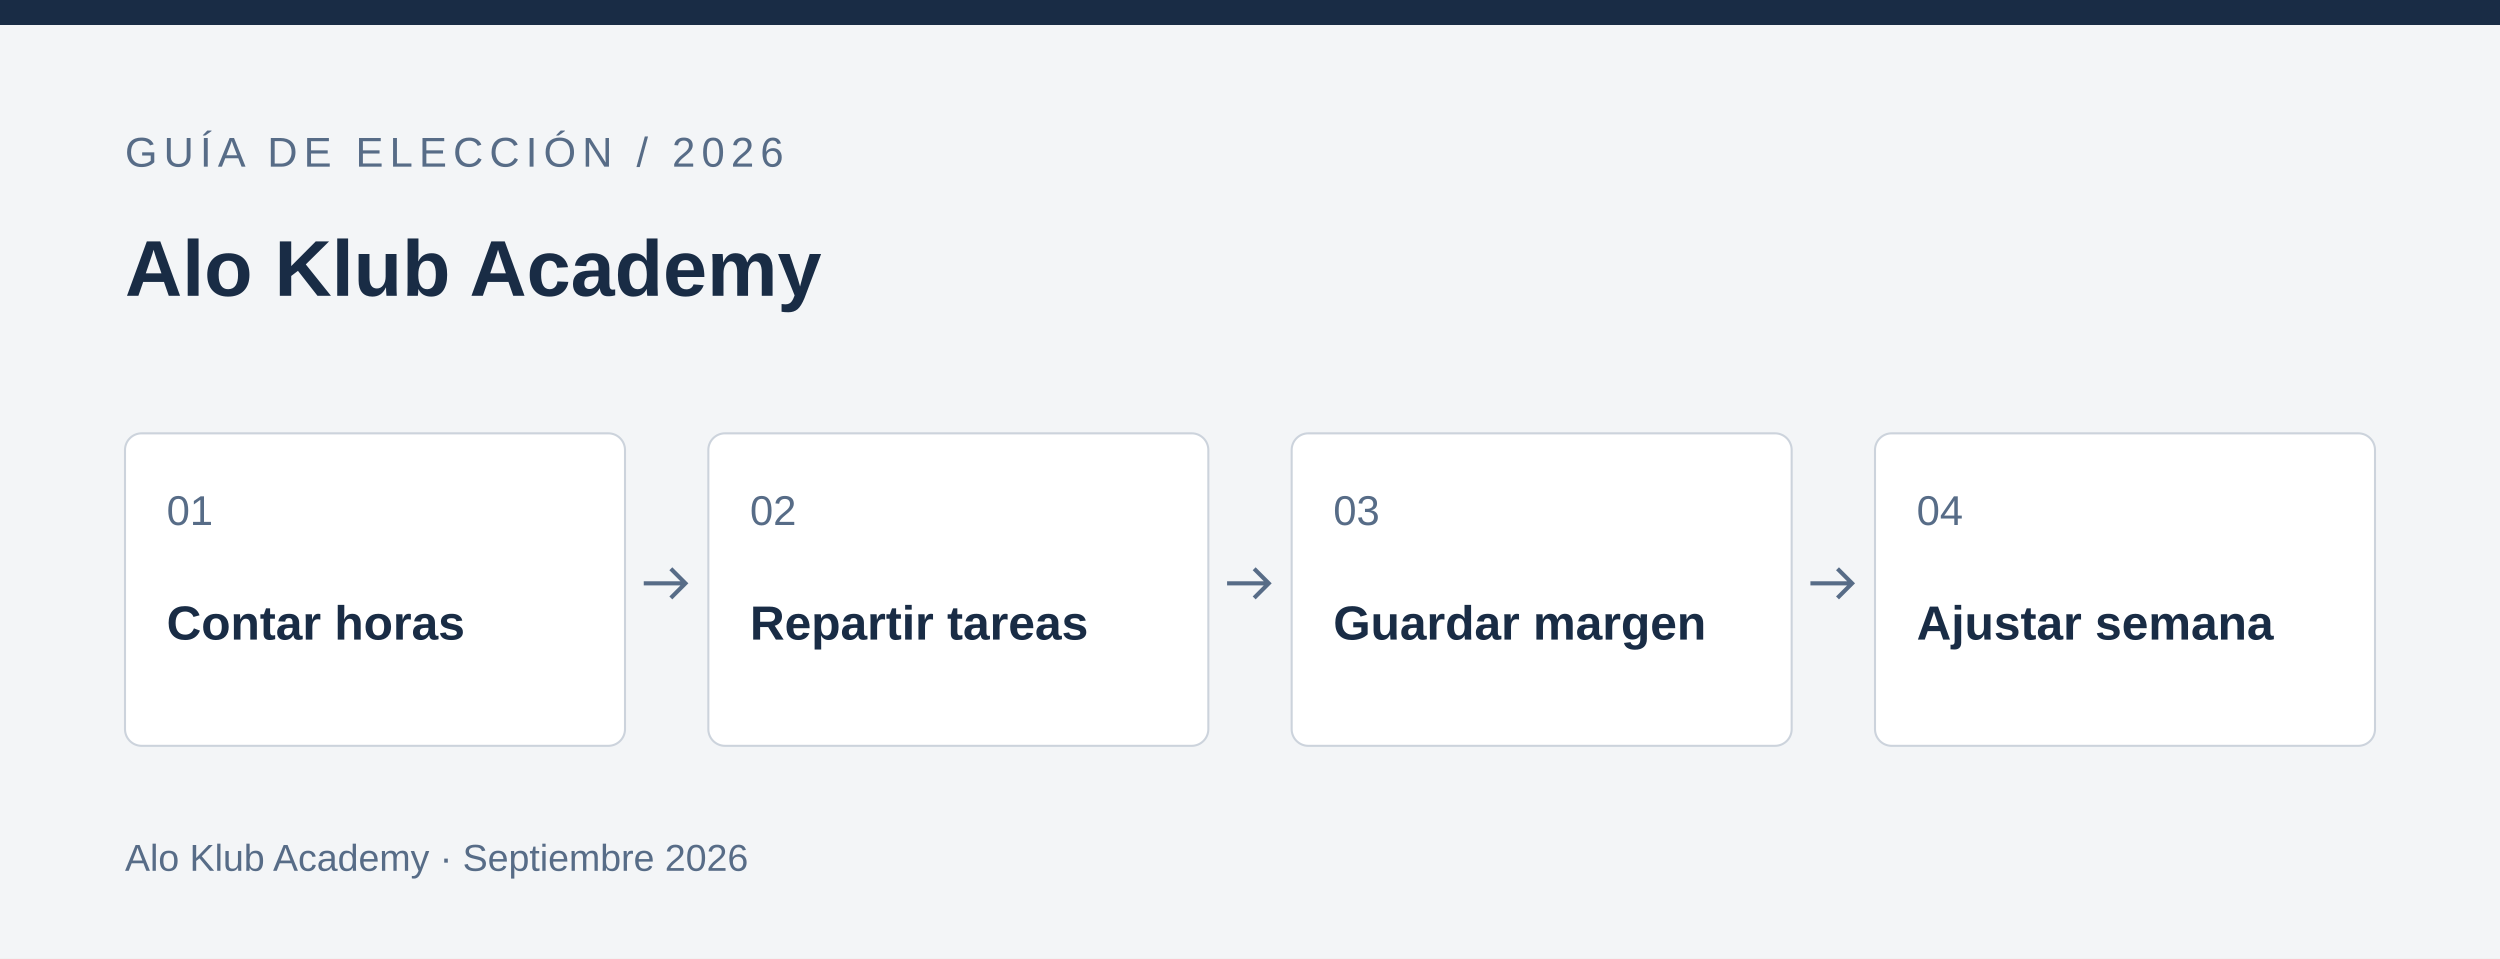
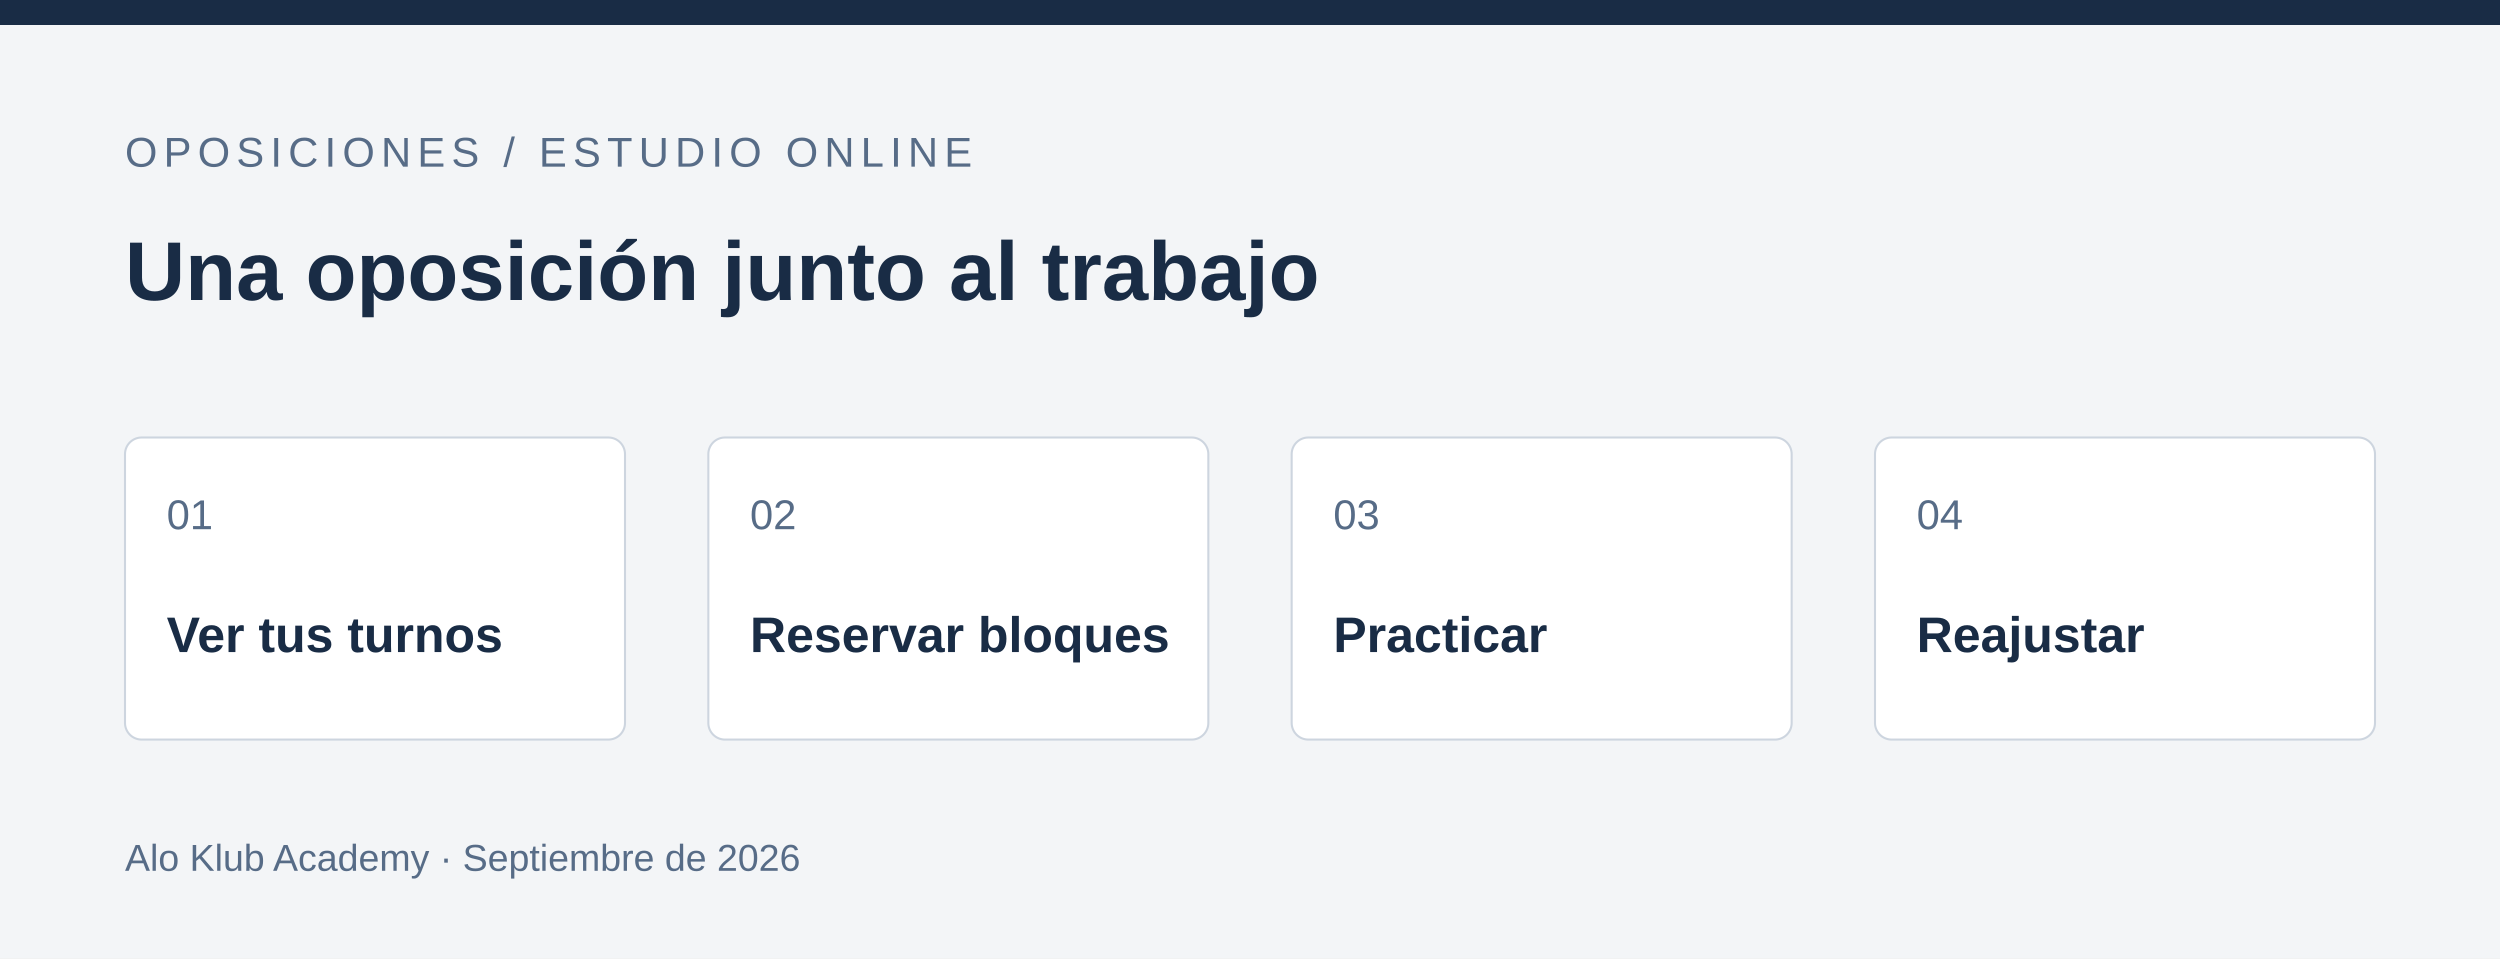
<svg xmlns="http://www.w3.org/2000/svg" width="1200" height="460" viewBox="0 0 1200 460" role="img" aria-labelledby="title desc">
  <rect width="1200" height="460" fill="#f3f5f7" />
-   <rect x="0" y="0" width="1200" height="12" fill="#192c45" />
-   <text x="60" y="80" fill="#576c87" font-family="Arial,sans-serif" font-size="20" letter-spacing="3">GUÍA DE ELECCIÓN / 2026</text>
-   <text x="60" y="142" fill="#192c45" font-family="Arial,sans-serif" font-size="38" font-weight="700">Alo Klub Academy</text>
-   <rect x="60" y="208" width="240" height="150" rx="8" fill="white" stroke="#ccd3dc" />
-   <text x="80" y="252" fill="#576c87" font-family="Arial,sans-serif" font-size="20">01</text>
-   <text x="80" y="307" fill="#192c45" font-family="Arial,sans-serif" font-size="23" font-weight="700">Contar horas</text>
-   <path d="M309 280h20m-7-7 7 7-7 7" fill="none" stroke="#576c87" stroke-width="2" />
-   <rect x="340" y="208" width="240" height="150" rx="8" fill="white" stroke="#ccd3dc" />
-   <text x="360" y="252" fill="#576c87" font-family="Arial,sans-serif" font-size="20">02</text>
-   <text x="360" y="307" fill="#192c45" font-family="Arial,sans-serif" font-size="23" font-weight="700">Repartir tareas</text>
-   <path d="M589 280h20m-7-7 7 7-7 7" fill="none" stroke="#576c87" stroke-width="2" />
-   <rect x="620" y="208" width="240" height="150" rx="8" fill="white" stroke="#ccd3dc" />
-   <text x="640" y="252" fill="#576c87" font-family="Arial,sans-serif" font-size="20">03</text>
-   <text x="640" y="307" fill="#192c45" font-family="Arial,sans-serif" font-size="23" font-weight="700">Guardar margen</text>
-   <path d="M869 280h20m-7-7 7 7-7 7" fill="none" stroke="#576c87" stroke-width="2" />
-   <rect x="900" y="208" width="240" height="150" rx="8" fill="white" stroke="#ccd3dc" />
-   <text x="920" y="252" fill="#576c87" font-family="Arial,sans-serif" font-size="20">04</text>
-   <text x="920" y="307" fill="#192c45" font-family="Arial,sans-serif" font-size="23" font-weight="700">Ajustar semana</text>
-   <text x="60" y="418" fill="#576c87" font-family="Arial,sans-serif" font-size="18">Alo Klub Academy · Septiembre 2026</text>
+   <rect width="1200" height="12" fill="#192c45" />
+   <g font-family="Arial,sans-serif">
+     <text x="60" y="80" font-size="20" letter-spacing="3" fill="#576c87">OPOSICIONES / ESTUDIO ONLINE</text>
+     <text x="60" y="144" font-size="40" font-weight="700" fill="#192c45">Una oposición junto al trabajo</text>
+     <rect x="60" y="210" width="240" height="145" rx="8" fill="white" stroke="#cdd5df" />
+     <text x="80" y="254" font-size="20" fill="#576c87">01</text>
+     <text x="80" y="313" font-size="24" font-weight="700" fill="#192c45">Ver tus turnos</text>
+     <rect x="340" y="210" width="240" height="145" rx="8" fill="white" stroke="#cdd5df" />
+     <text x="360" y="254" font-size="20" fill="#576c87">02</text>
+     <text x="360" y="313" font-size="24" font-weight="700" fill="#192c45">Reservar bloques</text>
+     <rect x="620" y="210" width="240" height="145" rx="8" fill="white" stroke="#cdd5df" />
+     <text x="640" y="254" font-size="20" fill="#576c87">03</text>
+     <text x="640" y="313" font-size="24" font-weight="700" fill="#192c45">Practicar</text>
+     <rect x="900" y="210" width="240" height="145" rx="8" fill="white" stroke="#cdd5df" />
+     <text x="920" y="254" font-size="20" fill="#576c87">04</text>
+     <text x="920" y="313" font-size="24" font-weight="700" fill="#192c45">Reajustar</text>
+     <text x="60" y="418" font-size="18" fill="#576c87">Alo Klub Academy · Septiembre de 2026</text>
+   </g>
</svg>
